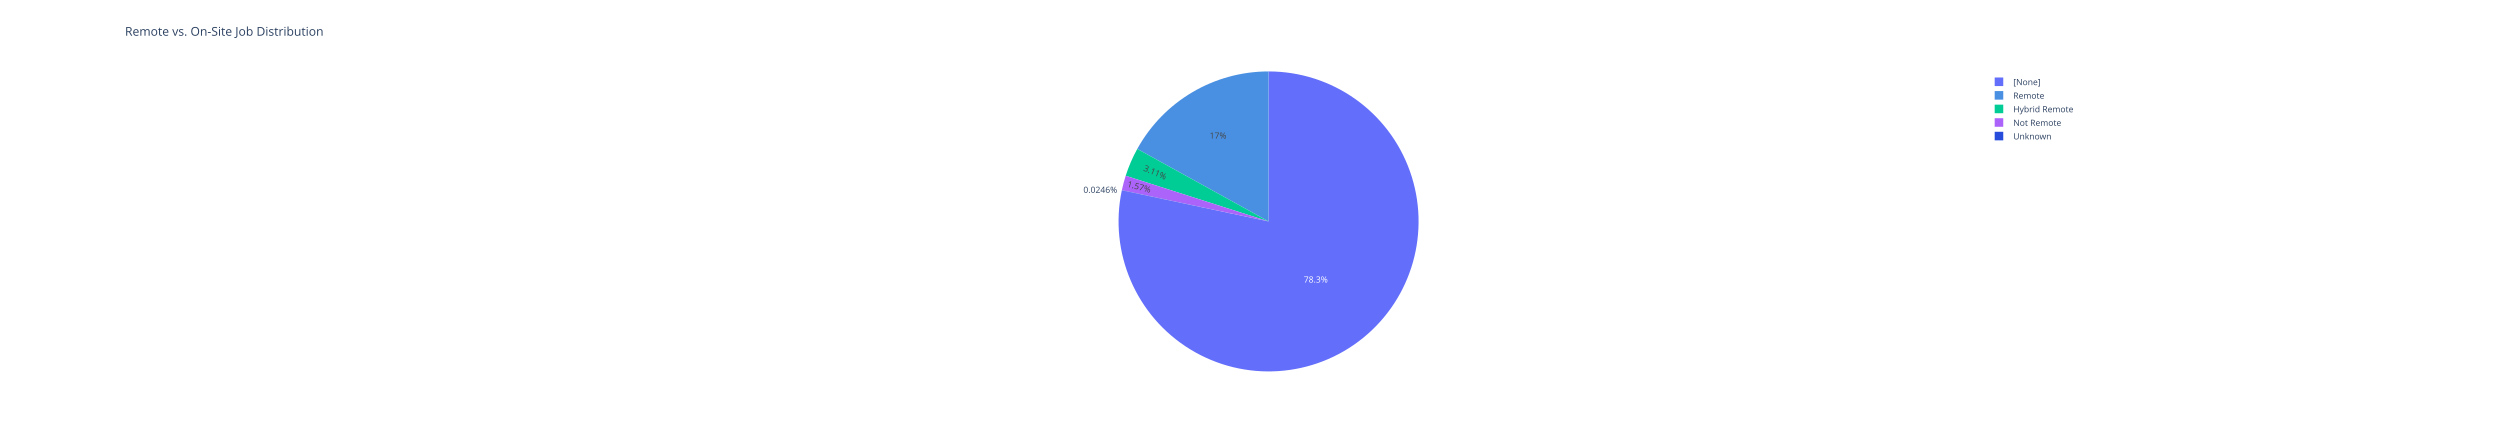
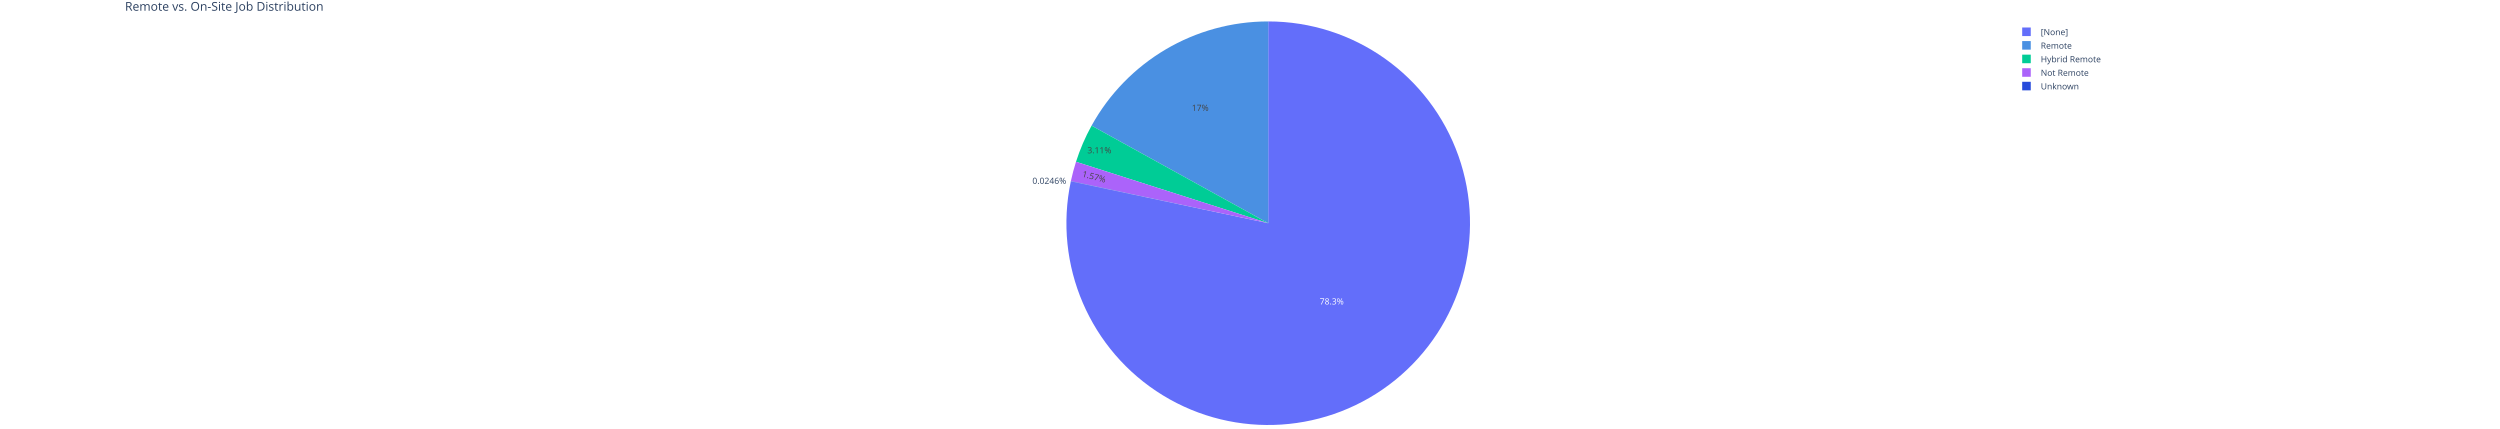
<svg xmlns="http://www.w3.org/2000/svg" class="main-svg" width="3500" height="600" style="" viewBox="0 0 3500 600">
  <rect x="0" y="0" width="3500" height="600" style="fill: rgb(255, 255, 255); fill-opacity: 1;" />
-   <defs id="defs-36f30d">
+   <defs id="defs-aabb8d">
    <g class="clips" />
    <g class="gradients" />
    <g class="patterns" />
  </defs>
  <g class="bglayer" />
  <g class="layer-below">
    <g class="imagelayer" />
    <g class="shapelayer" />
  </g>
  <g class="cartesianlayer" />
  <g class="polarlayer" />
  <g class="smithlayer" />
  <g class="ternarylayer" />
  <g class="geolayer" />
  <g class="funnelarealayer" />
  <g class="pielayer">
    <g class="trace" stroke-linejoin="round" style="opacity: 1;">
      <g class="slice">
-         <path class="surface" d="M1776,310l0,-210a210,210 0 1 1 -205.435,166.452Z" style="pointer-events: none; fill: rgb(99, 110, 250); fill-opacity: 1; stroke-width: 0; stroke: rgb(68, 68, 68); stroke-opacity: 1;" />
+         <path class="surface" d="M1775.5,312.5l0,-282.5a282.5,282.5 0 1 1 -276.359,223.918Z" style="pointer-events: none; fill: rgb(99, 110, 250); fill-opacity: 1; stroke-width: 0; stroke: rgb(68, 68, 68); stroke-opacity: 1;" />
        <g class="slicetext">
-           <text data-notex="1" class="slicetext" transform="translate(1842.101,395.582)" text-anchor="middle" x="0" y="0" style="font-family: 'Open Sans', verdana, arial, sans-serif; font-size: 12px; fill: rgb(255, 255, 255); fill-opacity: 1; white-space: pre;">78.3%</text>
+           <text data-notex="1" class="slicetext" transform="translate(1864.422,426.2472)" text-anchor="middle" x="0" y="0" style="font-family: 'Open Sans', verdana, arial, sans-serif; font-size: 12px; fill: rgb(255, 255, 255); fill-opacity: 1; white-space: pre;">78.3%</text>
        </g>
      </g>
      <g class="slice">
-         <path class="surface" d="M1776,310l-183.834,-101.513a210,210 0 0 1 183.834,-108.487Z" style="pointer-events: none; fill: rgb(74, 144, 226); fill-opacity: 1; stroke-width: 0; stroke: rgb(68, 68, 68); stroke-opacity: 1;" />
+         <path class="surface" d="M1775.5,312.5l-247.301,-136.56a282.5,282.5 0 0 1 247.301,-145.94Z" style="pointer-events: none; fill: rgb(74, 144, 226); fill-opacity: 1; stroke-width: 0; stroke: rgb(68, 68, 68); stroke-opacity: 1;" />
        <g class="slicetext">
-           <text data-notex="1" class="slicetext" transform="translate(1705.236,194.0876)" text-anchor="middle" x="0" y="0" style="font-family: 'Open Sans', verdana, arial, sans-serif; font-size: 12px; fill: rgb(68, 68, 68); fill-opacity: 1; white-space: pre;">17%</text>
+           <text data-notex="1" class="slicetext" transform="translate(1680.305,155.1892)" text-anchor="middle" x="0" y="0" style="font-family: 'Open Sans', verdana, arial, sans-serif; font-size: 12px; fill: rgb(68, 68, 68); fill-opacity: 1; white-space: pre;">17%</text>
        </g>
      </g>
      <g class="slice">
-         <path class="surface" d="M1776,310l-200.04,-63.906a210,210 0 0 1 16.206,-37.607Z" style="pointer-events: none; fill: rgb(0, 204, 150); fill-opacity: 1; stroke-width: 0; stroke: rgb(68, 68, 68); stroke-opacity: 1;" />
+         <path class="surface" d="M1775.5,312.5l-269.101,-85.969a282.5,282.5 0 0 1 21.8,-50.59Z" style="pointer-events: none; fill: rgb(0, 204, 150); fill-opacity: 1; stroke-width: 0; stroke: rgb(68, 68, 68); stroke-opacity: 1;" />
        <g class="slicetext">
-           <text data-notex="1" class="slicetext" transform="translate(1615.435,245.1645)rotate(23.31223)" text-anchor="middle" x="0" y="0" style="font-family: 'Open Sans', verdana, arial, sans-serif; font-size: 12px; fill: rgb(68, 68, 68); fill-opacity: 1; white-space: pre;">3.11%</text>
+           <text data-notex="1" class="slicetext" transform="translate(1539.111,214.6349)" text-anchor="middle" x="0" y="0" style="font-family: 'Open Sans', verdana, arial, sans-serif; font-size: 12px; fill: rgb(68, 68, 68); fill-opacity: 1; white-space: pre;">3.11%</text>
        </g>
      </g>
      <g class="slice">
-         <path class="surface" d="M1776,310l-205.368,-43.865a210,210 0 0 1 5.328,-20.042Z" style="pointer-events: none; fill: rgb(171, 99, 250); fill-opacity: 1; stroke-width: 0; stroke: rgb(68, 68, 68); stroke-opacity: 1;" />
+         <path class="surface" d="M1775.5,312.5l-276.268,-59.009a282.5,282.5 0 0 1 7.167,-26.961Z" style="pointer-events: none; fill: rgb(171, 99, 250); fill-opacity: 1; stroke-width: 0; stroke: rgb(68, 68, 68); stroke-opacity: 1;" />
        <g class="slicetext">
-           <text data-notex="1" class="slicetext" transform="translate(1593.685,265.6733)rotate(14.88685)" text-anchor="middle" x="0" y="0" style="font-family: 'Open Sans', verdana, arial, sans-serif; font-size: 12px; fill: rgb(68, 68, 68); fill-opacity: 1; white-space: pre;">1.57%</text>
+           <text data-notex="1" class="slicetext" transform="translate(1530.597,251.5355)rotate(14.88685)" text-anchor="middle" x="0" y="0" style="font-family: 'Open Sans', verdana, arial, sans-serif; font-size: 12px; fill: rgb(68, 68, 68); fill-opacity: 1; white-space: pre;">1.57%</text>
        </g>
      </g>
      <g class="slice">
-         <path class="surface" d="M1776,310l-205.435,-43.548a210,210 0 0 1 0.067,-0.317Z" style="pointer-events: none; fill: rgb(39, 75, 219); fill-opacity: 1; stroke-width: 0; stroke: rgb(68, 68, 68); stroke-opacity: 1;" />
+         <path class="surface" d="M1775.5,312.5l-276.359,-58.582a282.5,282.5 0 0 1 0.091,-0.427Z" style="pointer-events: none; fill: rgb(39, 75, 219); fill-opacity: 1; stroke-width: 0; stroke: rgb(68, 68, 68); stroke-opacity: 1;" />
        <g class="slicetext">
-           <text data-notex="1" class="slicetext" transform="translate(1540.403,269.9906)" text-anchor="middle" x="0" y="0" style="font-family: 'Open Sans', verdana, arial, sans-serif; font-size: 12px; fill: rgb(42, 63, 95); fill-opacity: 1; white-space: pre;">0.0246%</text>
+           <text data-notex="1" class="slicetext" transform="translate(1468.991,257.4015)" text-anchor="middle" x="0" y="0" style="font-family: 'Open Sans', verdana, arial, sans-serif; font-size: 12px; fill: rgb(42, 63, 95); fill-opacity: 1; white-space: pre;">0.0246%</text>
        </g>
      </g>
    </g>
  </g>
  <g class="iciclelayer" />
  <g class="treemaplayer" />
  <g class="sunburstlayer" />
  <g class="glimages" />
-   <defs id="topdefs-36f30d">
+   <defs id="topdefs-aabb8d">
    <g class="clips" />
-     <clipPath id="legend36f30d">
+     <clipPath id="legendaabb8d">
      <rect width="135" height="105" x="0" y="0" />
    </clipPath>
  </defs>
  <g class="layer-above">
    <g class="imagelayer" />
    <g class="shapelayer" />
  </g>
  <g class="infolayer">
-     <g class="legend" pointer-events="all" transform="translate(2778.56,100)">
+     <g class="legend" pointer-events="all" transform="translate(2817.06,30)">
      <rect class="bg" shape-rendering="crispEdges" style="stroke: rgb(68, 68, 68); stroke-opacity: 1; fill: rgb(255, 255, 255); fill-opacity: 1; stroke-width: 0px;" width="135" height="105" x="0" y="0" />
-       <g class="scrollbox" transform="" clip-path="url(#legend36f30d)">
+       <g class="scrollbox" transform="" clip-path="url(#legendaabb8d)">
        <g class="groups">
          <g class="traces" transform="translate(0,14.5)" style="opacity: 1;">
            <text class="legendtext" text-anchor="start" x="40" y="4.68" style="font-family: 'Open Sans', verdana, arial, sans-serif; font-size: 12px; fill: rgb(42, 63, 95); fill-opacity: 1; white-space: pre;">[None]</text>
            <g class="layers" style="opacity: 1;">
              <g class="legendfill" />
              <g class="legendlines" />
              <g class="legendsymbols">
                <g class="legendpoints">
                  <path class="legendpie" d="M6,6H-6V-6H6Z" transform="translate(20,0)" style="fill: rgb(99, 110, 250); fill-opacity: 1; stroke-width: 0; stroke: rgb(68, 68, 68); stroke-opacity: 1;" />
                </g>
              </g>
            </g>
            <rect class="legendtoggle" x="0" y="-9.5" width="129.75" height="19" style="fill: rgb(0, 0, 0); fill-opacity: 0;" />
          </g>
          <g class="traces" transform="translate(0,33.5)" style="opacity: 1;">
            <text class="legendtext" text-anchor="start" x="40" y="4.68" style="font-family: 'Open Sans', verdana, arial, sans-serif; font-size: 12px; fill: rgb(42, 63, 95); fill-opacity: 1; white-space: pre;">Remote</text>
            <g class="layers" style="opacity: 1;">
              <g class="legendfill" />
              <g class="legendlines" />
              <g class="legendsymbols">
                <g class="legendpoints">
                  <path class="legendpie" d="M6,6H-6V-6H6Z" transform="translate(20,0)" style="fill: rgb(74, 144, 226); fill-opacity: 1; stroke-width: 0; stroke: rgb(68, 68, 68); stroke-opacity: 1;" />
                </g>
              </g>
            </g>
            <rect class="legendtoggle" x="0" y="-9.5" width="129.75" height="19" style="fill: rgb(0, 0, 0); fill-opacity: 0;" />
          </g>
          <g class="traces" transform="translate(0,52.5)" style="opacity: 1;">
            <text class="legendtext" text-anchor="start" x="40" y="4.68" style="font-family: 'Open Sans', verdana, arial, sans-serif; font-size: 12px; fill: rgb(42, 63, 95); fill-opacity: 1; white-space: pre;">Hybrid Remote</text>
            <g class="layers" style="opacity: 1;">
              <g class="legendfill" />
              <g class="legendlines" />
              <g class="legendsymbols">
                <g class="legendpoints">
                  <path class="legendpie" d="M6,6H-6V-6H6Z" transform="translate(20,0)" style="fill: rgb(0, 204, 150); fill-opacity: 1; stroke-width: 0; stroke: rgb(68, 68, 68); stroke-opacity: 1;" />
                </g>
              </g>
            </g>
            <rect class="legendtoggle" x="0" y="-9.5" width="129.75" height="19" style="fill: rgb(0, 0, 0); fill-opacity: 0;" />
          </g>
          <g class="traces" transform="translate(0,71.5)" style="opacity: 1;">
            <text class="legendtext" text-anchor="start" x="40" y="4.68" style="font-family: 'Open Sans', verdana, arial, sans-serif; font-size: 12px; fill: rgb(42, 63, 95); fill-opacity: 1; white-space: pre;">Not Remote</text>
            <g class="layers" style="opacity: 1;">
              <g class="legendfill" />
              <g class="legendlines" />
              <g class="legendsymbols">
                <g class="legendpoints">
                  <path class="legendpie" d="M6,6H-6V-6H6Z" transform="translate(20,0)" style="fill: rgb(171, 99, 250); fill-opacity: 1; stroke-width: 0; stroke: rgb(68, 68, 68); stroke-opacity: 1;" />
                </g>
              </g>
            </g>
            <rect class="legendtoggle" x="0" y="-9.5" width="129.75" height="19" style="fill: rgb(0, 0, 0); fill-opacity: 0;" />
          </g>
          <g class="traces" transform="translate(0,90.5)" style="opacity: 1;">
            <text class="legendtext" text-anchor="start" x="40" y="4.68" style="font-family: 'Open Sans', verdana, arial, sans-serif; font-size: 12px; fill: rgb(42, 63, 95); fill-opacity: 1; white-space: pre;">Unknown</text>
            <g class="layers" style="opacity: 1;">
              <g class="legendfill" />
              <g class="legendlines" />
              <g class="legendsymbols">
                <g class="legendpoints">
                  <path class="legendpie" d="M6,6H-6V-6H6Z" transform="translate(20,0)" style="fill: rgb(39, 75, 219); fill-opacity: 1; stroke-width: 0; stroke: rgb(68, 68, 68); stroke-opacity: 1;" />
                </g>
              </g>
            </g>
            <rect class="legendtoggle" x="0" y="-9.5" width="129.75" height="19" style="fill: rgb(0, 0, 0); fill-opacity: 0;" />
          </g>
        </g>
      </g>
      <rect class="scrollbar" rx="20" ry="3" width="0" height="0" style="fill: rgb(128, 139, 164); fill-opacity: 1;" x="0" y="0" />
    </g>
    <g class="g-gtitle">
-       <text class="gtitle" x="175" y="50" text-anchor="start" dy="0em" style="opacity: 1; font-family: 'Open Sans', verdana, arial, sans-serif; font-size: 17px; fill: rgb(42, 63, 95); fill-opacity: 1; white-space: pre;">Remote vs. On-Site Job Distribution</text>
+       <text class="gtitle" x="175" y="15" text-anchor="start" dy="0em" style="opacity: 1; font-family: 'Open Sans', verdana, arial, sans-serif; font-size: 17px; fill: rgb(42, 63, 95); fill-opacity: 1; white-space: pre;">Remote vs. On-Site Job Distribution</text>
    </g>
  </g>
</svg>
